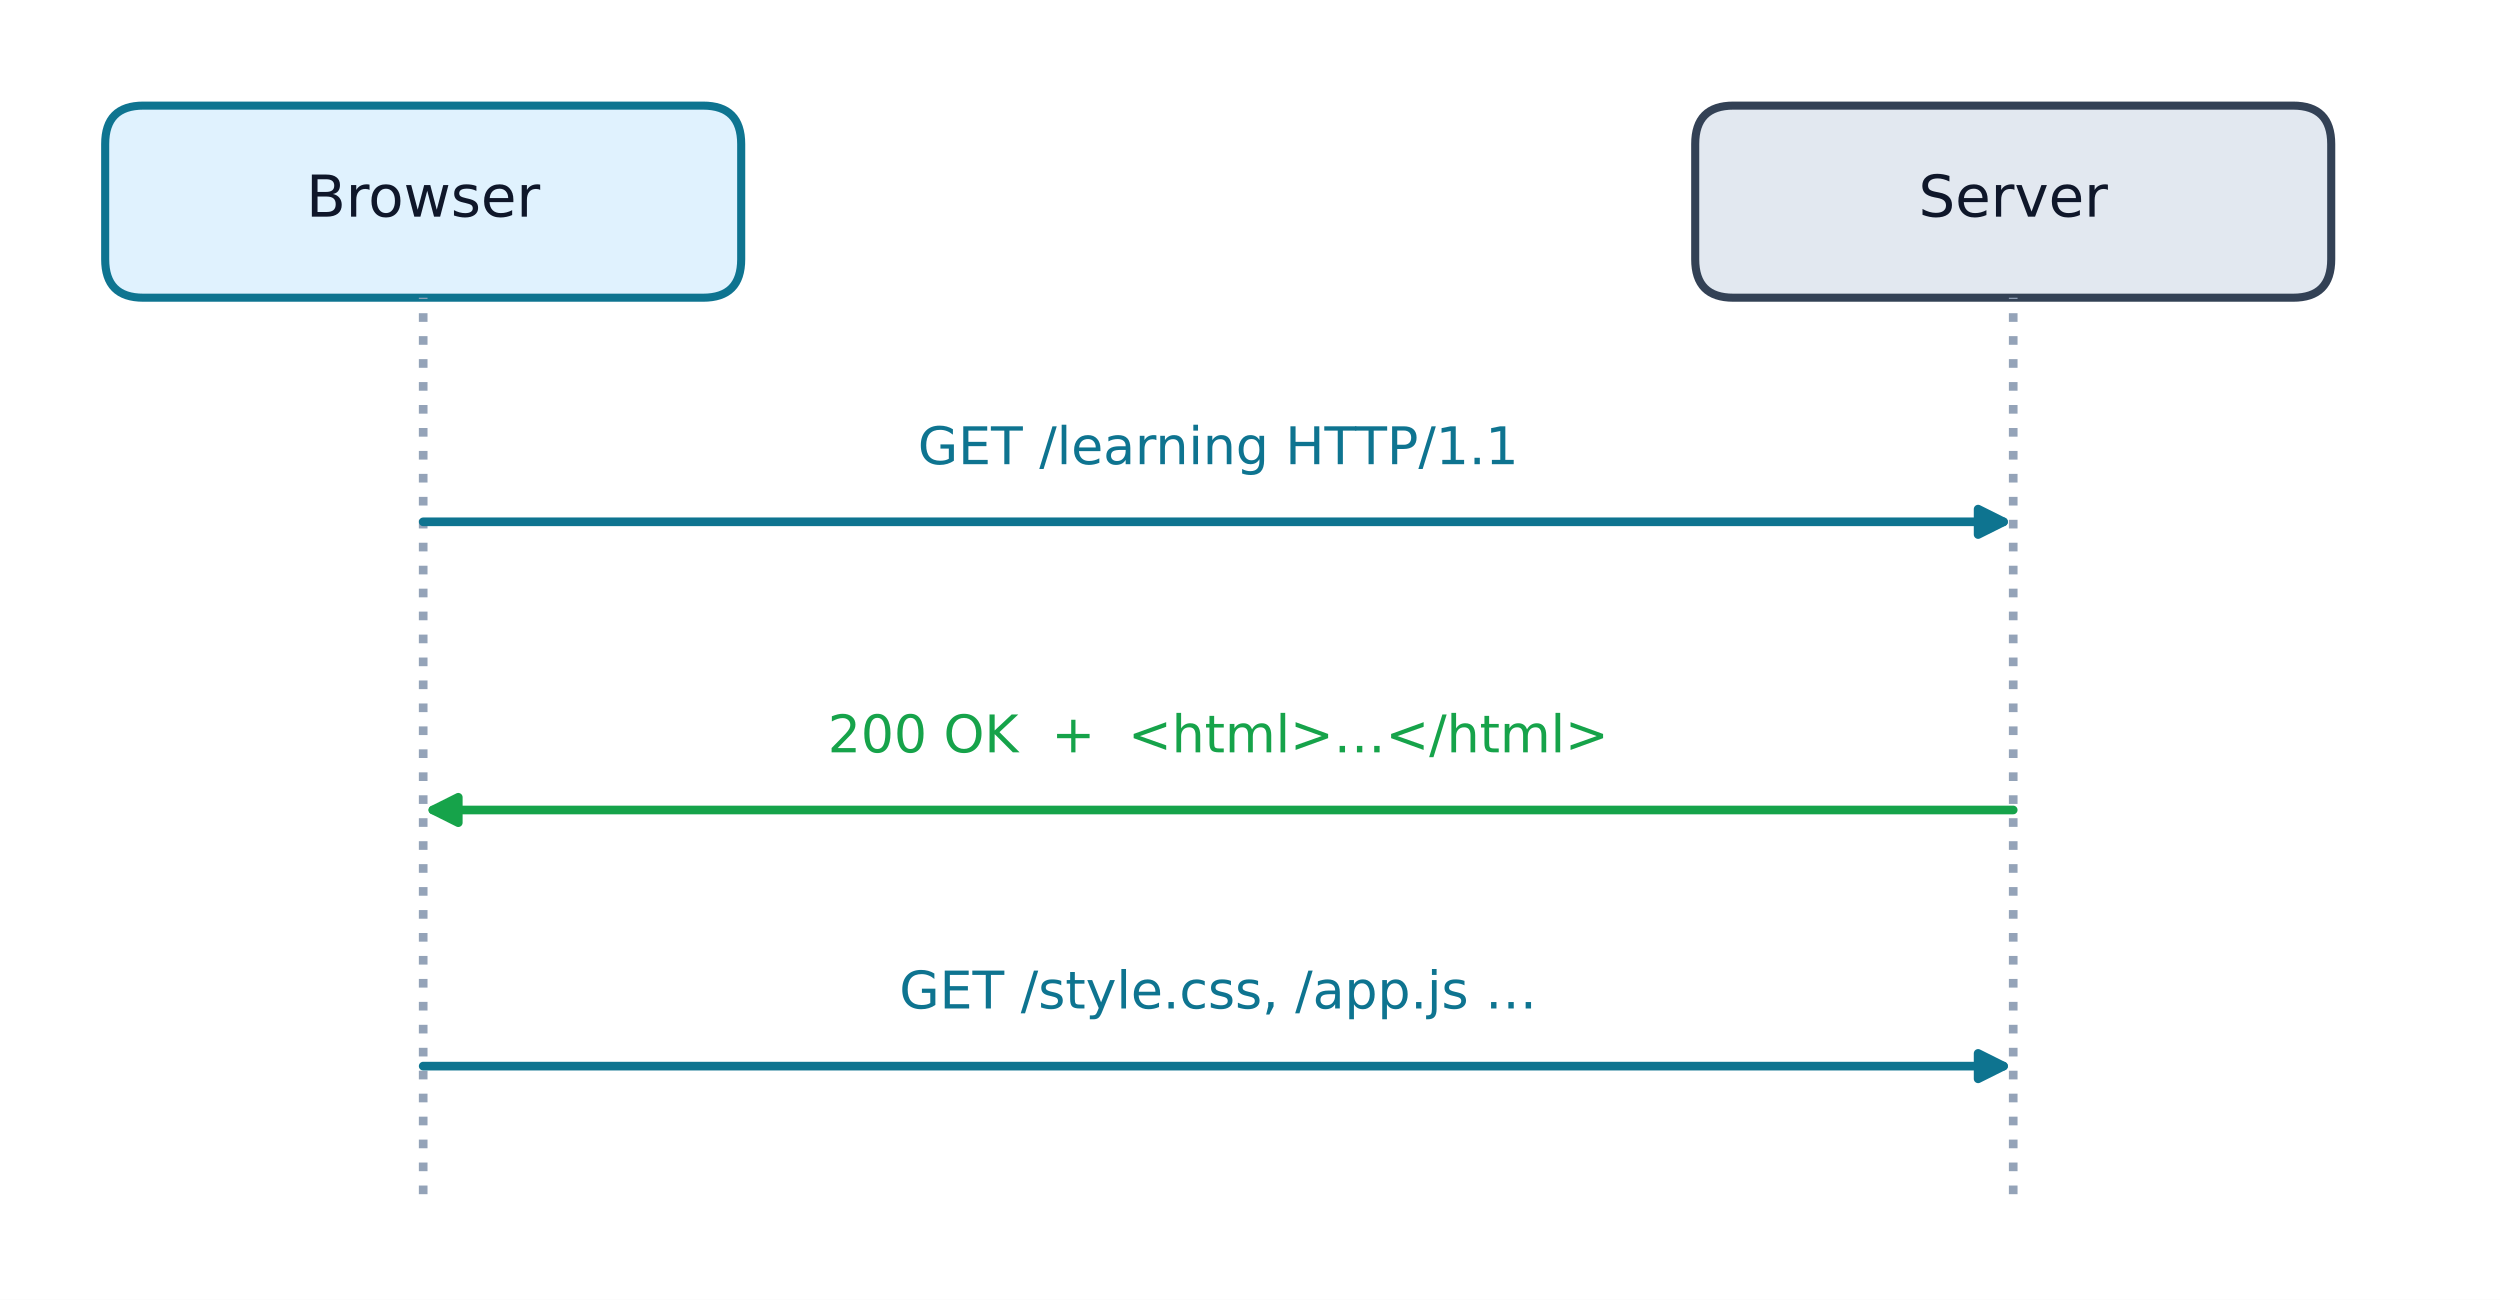
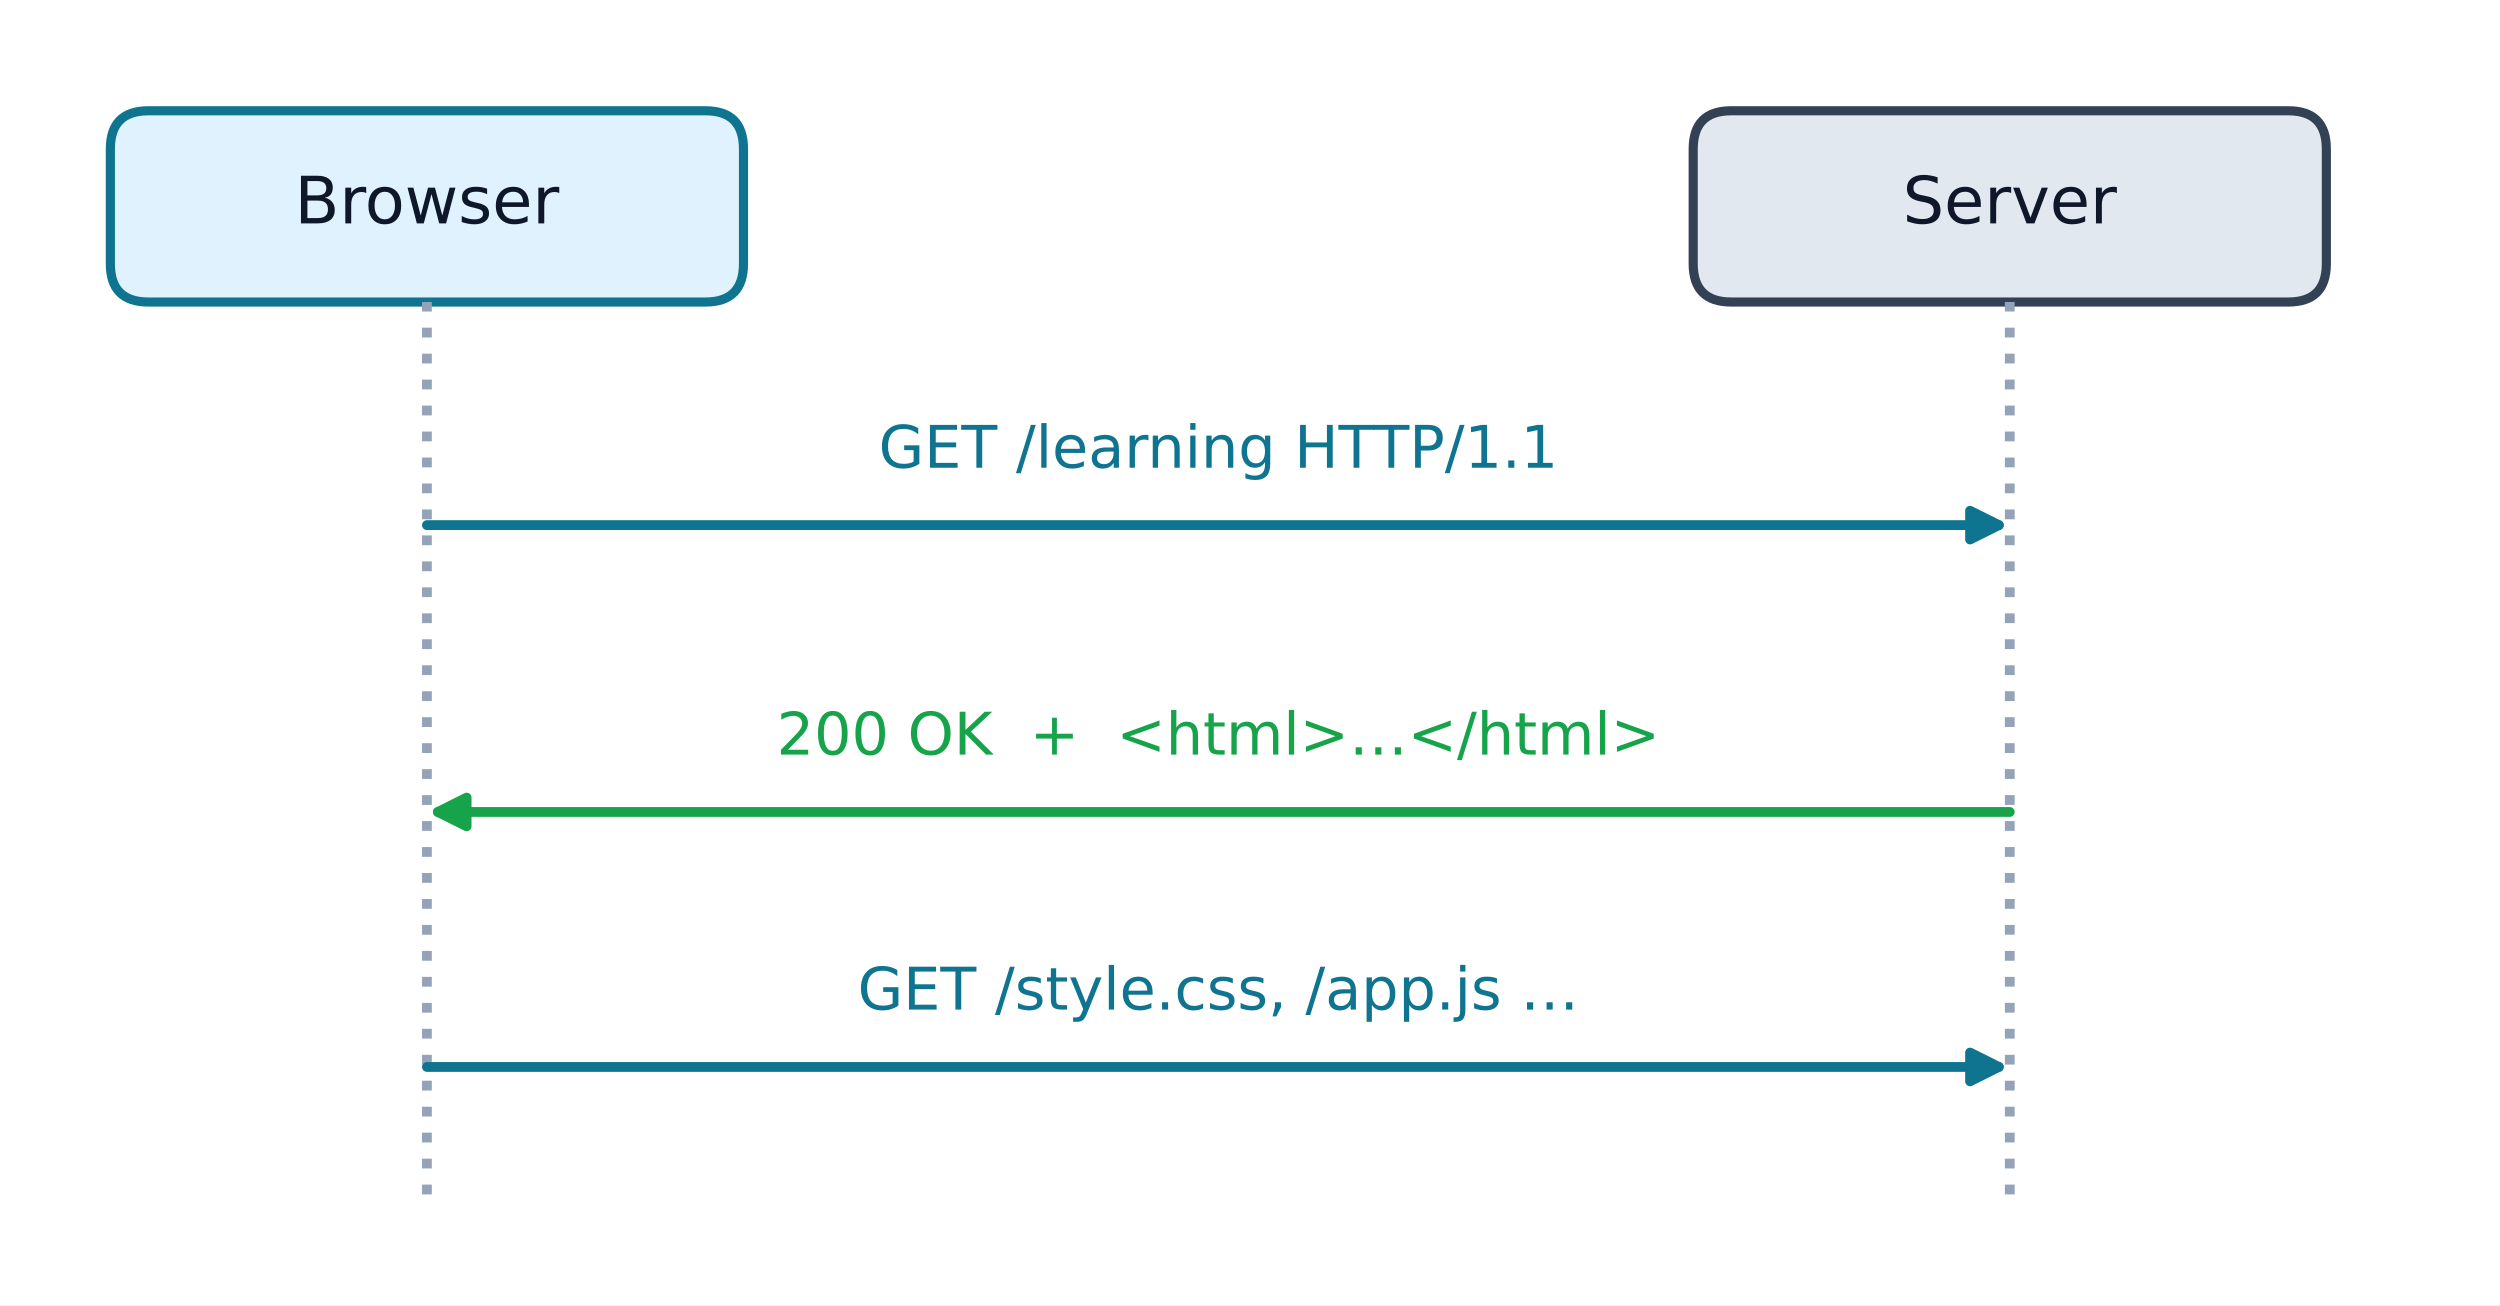
- <svg xmlns="http://www.w3.org/2000/svg" xmlns:xlink="http://www.w3.org/1999/xlink" width="432.9pt" height="225.072pt" viewBox="0 0 432.9 225.072" version="1.1">
+ <svg xmlns="http://www.w3.org/2000/svg" xmlns:xlink="http://www.w3.org/1999/xlink" width="382.68pt" height="199.791pt" viewBox="0 0 382.68 199.791" version="1.1">
  <defs>
    <style type="text/css">*{stroke-linejoin: round; stroke-linecap: butt}</style>
  </defs>
  <g id="figure_1">
    <g id="patch_1">
-       <path d="M 0 225.072  L 432.9 225.072  L 432.9 -0  L 0 -0  z " style="fill: #ffffff" />
+       <path d="M 0 199.791  L 382.68 199.791  L 382.68 0  L 0 0  z " style="fill: #ffffff" />
    </g>
    <g id="axes_1">
      <g id="patch_2">
-         <path d="M 24.821 51.552  L 121.737 51.552  Q 128.345 51.552 128.345 44.899  L 128.345 24.941  Q 128.345 18.288 121.737 18.288  L 24.821 18.288  Q 18.213 18.288 18.213 24.941  L 18.213 44.899  Q 18.213 51.552 24.821 51.552  z " clip-path="url(#pc19ffa3fe1)" style="fill: #e0f2fe; stroke: #0e7490; stroke-width: 1.4; stroke-linejoin: miter" />
+         <path d="M 22.707 46.23  L 107.992 46.23  Q 113.807 46.23 113.807 40.375  L 113.807 22.812  Q 113.807 16.957 107.992 16.957  L 22.707 16.957  Q 16.892 16.957 16.892 22.812  L 16.892 40.375  Q 16.892 46.23 22.707 46.23  z " clip-path="url(#pfe3c8e9961)" style="fill: #e0f2fe; stroke: #0e7490; stroke-width: 1.4; stroke-linejoin: miter" />
      </g>
      <g id="patch_3">
-         <path d="M 300.15 51.552  L 397.066 51.552  Q 403.674 51.552 403.674 44.899  L 403.674 24.941  Q 403.674 18.288 397.066 18.288  L 300.15 18.288  Q 293.542 18.288 293.542 24.941  L 293.542 44.899  Q 293.542 51.552 300.15 51.552  z " clip-path="url(#pc19ffa3fe1)" style="fill: #e2e8f0; stroke: #334155; stroke-width: 1.4; stroke-linejoin: miter" />
+         <path d="M 264.996 46.23  L 350.282 46.23  Q 356.097 46.23 356.097 40.375  L 356.097 22.812  Q 356.097 16.957 350.282 16.957  L 264.996 16.957  Q 259.181 16.957 259.181 22.812  L 259.181 40.375  Q 259.181 46.23 264.996 46.23  z " clip-path="url(#pfe3c8e9961)" style="fill: #e2e8f0; stroke: #334155; stroke-width: 1.4; stroke-linejoin: miter" />
      </g>
      <g id="line2d_1">
-         <path d="M 73.279 206.784  L 73.279 51.552  " clip-path="url(#pc19ffa3fe1)" style="fill: none; stroke-dasharray: 1.5,2.475; stroke-dashoffset: 0; stroke: #94a3b8; stroke-width: 1.5" />
+         <path d="M 65.349 182.834  L 65.349 46.23  " clip-path="url(#pfe3c8e9961)" style="fill: none; stroke-dasharray: 1.5,2.475; stroke-dashoffset: 0; stroke: #94a3b8; stroke-width: 1.5" />
      </g>
      <g id="line2d_2">
-         <path d="M 348.608 206.784  L 348.608 51.552  " clip-path="url(#pc19ffa3fe1)" style="fill: none; stroke-dasharray: 1.5,2.475; stroke-dashoffset: 0; stroke: #94a3b8; stroke-width: 1.5" />
+         <path d="M 307.639 182.834  L 307.639 46.23  " clip-path="url(#pfe3c8e9961)" style="fill: none; stroke-dasharray: 1.5,2.475; stroke-dashoffset: 0; stroke: #94a3b8; stroke-width: 1.5" />
      </g>
      <g id="text_1">
-         <g style="fill: #0f172a" transform="translate(53.01801 37.51766) scale(0.1 -0.1)">
+         <g style="fill: #0f172a" transform="translate(45.08854 34.19126) scale(0.1 -0.1)">
          <defs>
            <path id="DejaVuSans-25" d="M 1259 2228  L 1259 519  L 2272 519  Q 2781 519 3026 730  Q 3272 941 3272 1375  Q 3272 1813 3026 2020  Q 2781 2228 2272 2228  L 1259 2228  z M 1259 4147  L 1259 2741  L 2194 2741  Q 2656 2741 2882 2914  Q 3109 3088 3109 3444  Q 3109 3797 2882 3972  Q 2656 4147 2194 4147  L 1259 4147  z M 628 4666  L 2241 4666  Q 2963 4666 3353 4366  Q 3744 4066 3744 3513  Q 3744 3084 3544 2831  Q 3344 2578 2956 2516  Q 3422 2416 3680 2098  Q 3938 1781 3938 1306  Q 3938 681 3513 340  Q 3088 0 2303 0  L 628 0  L 628 4666  z " transform="scale(0.015625)" />
            <path id="DejaVuSans-55" d="M 2631 2963  Q 2534 3019 2420 3045  Q 2306 3072 2169 3072  Q 1681 3072 1420 2755  Q 1159 2438 1159 1844  L 1159 0  L 581 0  L 581 3500  L 1159 3500  L 1159 2956  Q 1341 3275 1631 3429  Q 1922 3584 2338 3584  Q 2397 3584 2469 3576  Q 2541 3569 2628 3553  L 2631 2963  z " transform="scale(0.015625)" />
            <path id="DejaVuSans-52" d="M 1959 3097  Q 1497 3097 1228 2736  Q 959 2375 959 1747  Q 959 1119 1226 758  Q 1494 397 1959 397  Q 2419 397 2687 759  Q 2956 1122 2956 1747  Q 2956 2369 2687 2733  Q 2419 3097 1959 3097  z M 1959 3584  Q 2709 3584 3137 3096  Q 3566 2609 3566 1747  Q 3566 888 3137 398  Q 2709 -91 1959 -91  Q 1206 -91 779 398  Q 353 888 353 1747  Q 353 2609 779 3096  Q 1206 3584 1959 3584  z " transform="scale(0.015625)" />
            <path id="DejaVuSans-5a" d="M 269 3500  L 844 3500  L 1563 769  L 2278 3500  L 2956 3500  L 3675 769  L 4391 3500  L 4966 3500  L 4050 0  L 3372 0  L 2619 2869  L 1863 0  L 1184 0  L 269 3500  z " transform="scale(0.015625)" />
            <path id="DejaVuSans-56" d="M 2834 3397  L 2834 2853  Q 2591 2978 2328 3040  Q 2066 3103 1784 3103  Q 1356 3103 1142 2972  Q 928 2841 928 2578  Q 928 2378 1081 2264  Q 1234 2150 1697 2047  L 1894 2003  Q 2506 1872 2764 1633  Q 3022 1394 3022 966  Q 3022 478 2636 193  Q 2250 -91 1575 -91  Q 1294 -91 989 -36  Q 684 19 347 128  L 347 722  Q 666 556 975 473  Q 1284 391 1588 391  Q 1994 391 2212 530  Q 2431 669 2431 922  Q 2431 1156 2273 1281  Q 2116 1406 1581 1522  L 1381 1569  Q 847 1681 609 1914  Q 372 2147 372 2553  Q 372 3047 722 3315  Q 1072 3584 1716 3584  Q 2034 3584 2315 3537  Q 2597 3491 2834 3397  z " transform="scale(0.015625)" />
            <path id="DejaVuSans-48" d="M 3597 1894  L 3597 1613  L 953 1613  Q 991 1019 1311 708  Q 1631 397 2203 397  Q 2534 397 2845 478  Q 3156 559 3463 722  L 3463 178  Q 3153 47 2828 -22  Q 2503 -91 2169 -91  Q 1331 -91 842 396  Q 353 884 353 1716  Q 353 2575 817 3079  Q 1281 3584 2069 3584  Q 2775 3584 3186 3129  Q 3597 2675 3597 1894  z M 3022 2063  Q 3016 2534 2758 2815  Q 2500 3097 2075 3097  Q 1594 3097 1305 2825  Q 1016 2553 972 2059  L 3022 2063  z " transform="scale(0.015625)" />
          </defs>
          <use xlink:href="#DejaVuSans-25" />
          <use xlink:href="#DejaVuSans-55" transform="translate(68.60938 0)" />
          <use xlink:href="#DejaVuSans-52" transform="translate(107.5156 0)" />
          <use xlink:href="#DejaVuSans-5a" transform="translate(168.7031 0)" />
          <use xlink:href="#DejaVuSans-56" transform="translate(250.4844 0)" />
          <use xlink:href="#DejaVuSans-48" transform="translate(302.5781 0)" />
          <use xlink:href="#DejaVuSans-55" transform="translate(364.1094 0)" />
        </g>
      </g>
      <g id="text_2">
-         <g style="fill: #0f172a" transform="translate(332.2102 37.51766) scale(0.1 -0.1)">
+         <g style="fill: #0f172a" transform="translate(291.2413 34.19126) scale(0.1 -0.1)">
          <defs>
            <path id="DejaVuSans-36" d="M 3425 4513  L 3425 3897  Q 3066 4069 2747 4153  Q 2428 4238 2131 4238  Q 1616 4238 1336 4038  Q 1056 3838 1056 3469  Q 1056 3159 1242 3001  Q 1428 2844 1947 2747  L 2328 2669  Q 3034 2534 3370 2195  Q 3706 1856 3706 1288  Q 3706 609 3251 259  Q 2797 -91 1919 -91  Q 1588 -91 1214 -16  Q 841 59 441 206  L 441 856  Q 825 641 1194 531  Q 1563 422 1919 422  Q 2459 422 2753 634  Q 3047 847 3047 1241  Q 3047 1584 2836 1778  Q 2625 1972 2144 2069  L 1759 2144  Q 1053 2284 737 2584  Q 422 2884 422 3419  Q 422 4038 858 4394  Q 1294 4750 2059 4750  Q 2388 4750 2728 4690  Q 3069 4631 3425 4513  z " transform="scale(0.015625)" />
            <path id="DejaVuSans-59" d="M 191 3500  L 800 3500  L 1894 563  L 2988 3500  L 3597 3500  L 2284 0  L 1503 0  L 191 3500  z " transform="scale(0.015625)" />
          </defs>
          <use xlink:href="#DejaVuSans-36" />
          <use xlink:href="#DejaVuSans-48" transform="translate(63.48438 0)" />
          <use xlink:href="#DejaVuSans-55" transform="translate(125.0156 0)" />
          <use xlink:href="#DejaVuSans-59" transform="translate(166.125 0)" />
          <use xlink:href="#DejaVuSans-48" transform="translate(225.3125 0)" />
          <use xlink:href="#DejaVuSans-55" transform="translate(286.8438 0)" />
        </g>
      </g>
      <g id="patch_4">
-         <path d="M 73.279 90.36  Q 210.943 90.36 346.931 90.36  " style="fill: none; stroke: #0e7490; stroke-width: 1.5; stroke-linecap: round" />
-         <path d="M 342.531 88.16  L 346.931 90.36  L 342.531 92.56  z " style="fill: #0e7490; stroke: #0e7490; stroke-width: 1.5; stroke-linecap: round" />
+         <path d="M 65.349 80.381  Q 186.494 80.381 305.962 80.381  " style="fill: none; stroke: #0e7490; stroke-width: 1.5; stroke-linecap: round" />
+         <path d="M 301.562 78.181  L 305.962 80.381  L 301.562 82.581  z " style="fill: #0e7490; stroke: #0e7490; stroke-width: 1.5; stroke-linecap: round" />
      </g>
      <g id="text_3">
-         <g style="fill: #0e7490" transform="translate(158.9417 80.3808) scale(0.09 -0.09)">
+         <g style="fill: #0e7490" transform="translate(134.4925 71.5991) scale(0.09 -0.09)">
          <defs>
            <path id="DejaVuSans-2a" d="M 3809 666  L 3809 1919  L 2778 1919  L 2778 2438  L 4434 2438  L 4434 434  Q 4069 175 3628 42  Q 3188 -91 2688 -91  Q 1594 -91 976 548  Q 359 1188 359 2328  Q 359 3472 976 4111  Q 1594 4750 2688 4750  Q 3144 4750 3555 4637  Q 3966 4525 4313 4306  L 4313 3634  Q 3963 3931 3569 4081  Q 3175 4231 2741 4231  Q 1884 4231 1454 3753  Q 1025 3275 1025 2328  Q 1025 1384 1454 906  Q 1884 428 2741 428  Q 3075 428 3337 486  Q 3600 544 3809 666  z " transform="scale(0.015625)" />
            <path id="DejaVuSans-28" d="M 628 4666  L 3578 4666  L 3578 4134  L 1259 4134  L 1259 2753  L 3481 2753  L 3481 2222  L 1259 2222  L 1259 531  L 3634 531  L 3634 0  L 628 0  L 628 4666  z " transform="scale(0.015625)" />
            <path id="DejaVuSans-37" d="M -19 4666  L 3928 4666  L 3928 4134  L 2272 4134  L 2272 0  L 1638 0  L 1638 4134  L -19 4134  L -19 4666  z " transform="scale(0.015625)" />
            <path id="DejaVuSans-3" transform="scale(0.015625)" />
            <path id="DejaVuSans-12" d="M 1625 4666  L 2156 4666  L 531 -594  L 0 -594  L 1625 4666  z " transform="scale(0.015625)" />
            <path id="DejaVuSans-4f" d="M 603 4863  L 1178 4863  L 1178 0  L 603 0  L 603 4863  z " transform="scale(0.015625)" />
            <path id="DejaVuSans-44" d="M 2194 1759  Q 1497 1759 1228 1600  Q 959 1441 959 1056  Q 959 750 1161 570  Q 1363 391 1709 391  Q 2188 391 2477 730  Q 2766 1069 2766 1631  L 2766 1759  L 2194 1759  z M 3341 1997  L 3341 0  L 2766 0  L 2766 531  Q 2569 213 2275 61  Q 1981 -91 1556 -91  Q 1019 -91 701 211  Q 384 513 384 1019  Q 384 1609 779 1909  Q 1175 2209 1959 2209  L 2766 2209  L 2766 2266  Q 2766 2663 2505 2880  Q 2244 3097 1772 3097  Q 1472 3097 1187 3025  Q 903 2953 641 2809  L 641 3341  Q 956 3463 1253 3523  Q 1550 3584 1831 3584  Q 2591 3584 2966 3190  Q 3341 2797 3341 1997  z " transform="scale(0.015625)" />
            <path id="DejaVuSans-51" d="M 3513 2113  L 3513 0  L 2938 0  L 2938 2094  Q 2938 2591 2744 2837  Q 2550 3084 2163 3084  Q 1697 3084 1428 2787  Q 1159 2491 1159 1978  L 1159 0  L 581 0  L 581 3500  L 1159 3500  L 1159 2956  Q 1366 3272 1645 3428  Q 1925 3584 2291 3584  Q 2894 3584 3203 3211  Q 3513 2838 3513 2113  z " transform="scale(0.015625)" />
            <path id="DejaVuSans-4c" d="M 603 3500  L 1178 3500  L 1178 0  L 603 0  L 603 3500  z M 603 4863  L 1178 4863  L 1178 4134  L 603 4134  L 603 4863  z " transform="scale(0.015625)" />
            <path id="DejaVuSans-4a" d="M 2906 1791  Q 2906 2416 2648 2759  Q 2391 3103 1925 3103  Q 1463 3103 1205 2759  Q 947 2416 947 1791  Q 947 1169 1205 825  Q 1463 481 1925 481  Q 2391 481 2648 825  Q 2906 1169 2906 1791  z M 3481 434  Q 3481 -459 3084 -895  Q 2688 -1331 1869 -1331  Q 1566 -1331 1297 -1286  Q 1028 -1241 775 -1147  L 775 -588  Q 1028 -725 1275 -790  Q 1522 -856 1778 -856  Q 2344 -856 2625 -561  Q 2906 -266 2906 331  L 2906 616  Q 2728 306 2450 153  Q 2172 0 1784 0  Q 1141 0 747 490  Q 353 981 353 1791  Q 353 2603 747 3093  Q 1141 3584 1784 3584  Q 2172 3584 2450 3431  Q 2728 3278 2906 2969  L 2906 3500  L 3481 3500  L 3481 434  z " transform="scale(0.015625)" />
            <path id="DejaVuSans-2b" d="M 628 4666  L 1259 4666  L 1259 2753  L 3553 2753  L 3553 4666  L 4184 4666  L 4184 0  L 3553 0  L 3553 2222  L 1259 2222  L 1259 0  L 628 0  L 628 4666  z " transform="scale(0.015625)" />
            <path id="DejaVuSans-33" d="M 1259 4147  L 1259 2394  L 2053 2394  Q 2494 2394 2734 2622  Q 2975 2850 2975 3272  Q 2975 3691 2734 3919  Q 2494 4147 2053 4147  L 1259 4147  z M 628 4666  L 2053 4666  Q 2838 4666 3239 4311  Q 3641 3956 3641 3272  Q 3641 2581 3239 2228  Q 2838 1875 2053 1875  L 1259 1875  L 1259 0  L 628 0  L 628 4666  z " transform="scale(0.015625)" />
            <path id="DejaVuSans-14" d="M 794 531  L 1825 531  L 1825 4091  L 703 3866  L 703 4441  L 1819 4666  L 2450 4666  L 2450 531  L 3481 531  L 3481 0  L 794 0  L 794 531  z " transform="scale(0.015625)" />
            <path id="DejaVuSans-11" d="M 684 794  L 1344 794  L 1344 0  L 684 0  L 684 794  z " transform="scale(0.015625)" />
          </defs>
          <use xlink:href="#DejaVuSans-2a" />
          <use xlink:href="#DejaVuSans-28" transform="translate(77.48438 0)" />
          <use xlink:href="#DejaVuSans-37" transform="translate(140.6719 0)" />
          <use xlink:href="#DejaVuSans-3" transform="translate(201.75 0)" />
          <use xlink:href="#DejaVuSans-12" transform="translate(233.5312 0)" />
          <use xlink:href="#DejaVuSans-4f" transform="translate(267.2188 0)" />
          <use xlink:href="#DejaVuSans-48" transform="translate(295 0)" />
          <use xlink:href="#DejaVuSans-44" transform="translate(356.5312 0)" />
          <use xlink:href="#DejaVuSans-55" transform="translate(417.8125 0)" />
          <use xlink:href="#DejaVuSans-51" transform="translate(457.1719 0)" />
          <use xlink:href="#DejaVuSans-4c" transform="translate(520.5469 0)" />
          <use xlink:href="#DejaVuSans-51" transform="translate(548.3281 0)" />
          <use xlink:href="#DejaVuSans-4a" transform="translate(611.7031 0)" />
          <use xlink:href="#DejaVuSans-3" transform="translate(675.1875 0)" />
          <use xlink:href="#DejaVuSans-2b" transform="translate(706.9688 0)" />
          <use xlink:href="#DejaVuSans-37" transform="translate(782.1719 0)" />
          <use xlink:href="#DejaVuSans-37" transform="translate(841.5 0)" />
          <use xlink:href="#DejaVuSans-33" transform="translate(902.5781 0)" />
          <use xlink:href="#DejaVuSans-12" transform="translate(962.875 0)" />
          <use xlink:href="#DejaVuSans-14" transform="translate(996.5625 0)" />
          <use xlink:href="#DejaVuSans-11" transform="translate(1060.188 0)" />
          <use xlink:href="#DejaVuSans-14" transform="translate(1091.969 0)" />
        </g>
      </g>
      <g id="patch_5">
-         <path d="M 348.608 140.256  Q 210.943 140.256 74.956 140.256  " style="fill: none; stroke: #16a34a; stroke-width: 1.5; stroke-linecap: round" />
-         <path d="M 79.356 142.456  L 74.956 140.256  L 79.356 138.056  z " style="fill: #16a34a; stroke: #16a34a; stroke-width: 1.5; stroke-linecap: round" />
+         <path d="M 307.639 124.289  Q 186.494 124.289 67.027 124.289  " style="fill: none; stroke: #16a34a; stroke-width: 1.5; stroke-linecap: round" />
+         <path d="M 71.427 126.489  L 67.027 124.289  L 71.427 122.089  z " style="fill: #16a34a; stroke: #16a34a; stroke-width: 1.5; stroke-linecap: round" />
      </g>
      <g id="text_4">
-         <g style="fill: #16a34a" transform="translate(143.3408 130.2768) scale(0.09 -0.09)">
+         <g style="fill: #16a34a" transform="translate(118.8916 115.5076) scale(0.09 -0.09)">
          <defs>
            <path id="DejaVuSans-15" d="M 1228 531  L 3431 531  L 3431 0  L 469 0  L 469 531  Q 828 903 1448 1529  Q 2069 2156 2228 2338  Q 2531 2678 2651 2914  Q 2772 3150 2772 3378  Q 2772 3750 2511 3984  Q 2250 4219 1831 4219  Q 1534 4219 1204 4116  Q 875 4013 500 3803  L 500 4441  Q 881 4594 1212 4672  Q 1544 4750 1819 4750  Q 2544 4750 2975 4387  Q 3406 4025 3406 3419  Q 3406 3131 3298 2873  Q 3191 2616 2906 2266  Q 2828 2175 2409 1742  Q 1991 1309 1228 531  z " transform="scale(0.015625)" />
            <path id="DejaVuSans-13" d="M 2034 4250  Q 1547 4250 1301 3770  Q 1056 3291 1056 2328  Q 1056 1369 1301 889  Q 1547 409 2034 409  Q 2525 409 2770 889  Q 3016 1369 3016 2328  Q 3016 3291 2770 3770  Q 2525 4250 2034 4250  z M 2034 4750  Q 2819 4750 3233 4129  Q 3647 3509 3647 2328  Q 3647 1150 3233 529  Q 2819 -91 2034 -91  Q 1250 -91 836 529  Q 422 1150 422 2328  Q 422 3509 836 4129  Q 1250 4750 2034 4750  z " transform="scale(0.015625)" />
            <path id="DejaVuSans-32" d="M 2522 4238  Q 1834 4238 1429 3725  Q 1025 3213 1025 2328  Q 1025 1447 1429 934  Q 1834 422 2522 422  Q 3209 422 3611 934  Q 4013 1447 4013 2328  Q 4013 3213 3611 3725  Q 3209 4238 2522 4238  z M 2522 4750  Q 3503 4750 4090 4092  Q 4678 3434 4678 2328  Q 4678 1225 4090 567  Q 3503 -91 2522 -91  Q 1538 -91 948 565  Q 359 1222 359 2328  Q 359 3434 948 4092  Q 1538 4750 2522 4750  z " transform="scale(0.015625)" />
            <path id="DejaVuSans-2e" d="M 628 4666  L 1259 4666  L 1259 2694  L 3353 4666  L 4166 4666  L 1850 2491  L 4331 0  L 3500 0  L 1259 2247  L 1259 0  L 628 0  L 628 4666  z " transform="scale(0.015625)" />
            <path id="DejaVuSans-e" d="M 2944 4013  L 2944 2272  L 4684 2272  L 4684 1741  L 2944 1741  L 2944 0  L 2419 0  L 2419 1741  L 678 1741  L 678 2272  L 2419 2272  L 2419 4013  L 2944 4013  z " transform="scale(0.015625)" />
            <path id="DejaVuSans-1f" d="M 4684 3150  L 1459 2003  L 4684 863  L 4684 294  L 678 1747  L 678 2266  L 4684 3719  L 4684 3150  z " transform="scale(0.015625)" />
            <path id="DejaVuSans-4b" d="M 3513 2113  L 3513 0  L 2938 0  L 2938 2094  Q 2938 2591 2744 2837  Q 2550 3084 2163 3084  Q 1697 3084 1428 2787  Q 1159 2491 1159 1978  L 1159 0  L 581 0  L 581 4863  L 1159 4863  L 1159 2956  Q 1366 3272 1645 3428  Q 1925 3584 2291 3584  Q 2894 3584 3203 3211  Q 3513 2838 3513 2113  z " transform="scale(0.015625)" />
            <path id="DejaVuSans-57" d="M 1172 4494  L 1172 3500  L 2356 3500  L 2356 3053  L 1172 3053  L 1172 1153  Q 1172 725 1289 603  Q 1406 481 1766 481  L 2356 481  L 2356 0  L 1766 0  Q 1100 0 847 248  Q 594 497 594 1153  L 594 3053  L 172 3053  L 172 3500  L 594 3500  L 594 4494  L 1172 4494  z " transform="scale(0.015625)" />
            <path id="DejaVuSans-50" d="M 3328 2828  Q 3544 3216 3844 3400  Q 4144 3584 4550 3584  Q 5097 3584 5394 3201  Q 5691 2819 5691 2113  L 5691 0  L 5113 0  L 5113 2094  Q 5113 2597 4934 2840  Q 4756 3084 4391 3084  Q 3944 3084 3684 2787  Q 3425 2491 3425 1978  L 3425 0  L 2847 0  L 2847 2094  Q 2847 2600 2669 2842  Q 2491 3084 2119 3084  Q 1678 3084 1418 2786  Q 1159 2488 1159 1978  L 1159 0  L 581 0  L 581 3500  L 1159 3500  L 1159 2956  Q 1356 3278 1631 3431  Q 1906 3584 2284 3584  Q 2666 3584 2933 3390  Q 3200 3197 3328 2828  z " transform="scale(0.015625)" />
            <path id="DejaVuSans-21" d="M 678 3150  L 678 3719  L 4684 2266  L 4684 1747  L 678 294  L 678 863  L 3897 2003  L 678 3150  z " transform="scale(0.015625)" />
            <path id="DejaVuSans-b08" d="M 2869 794  L 3531 794  L 3531 0  L 2869 0  L 2869 794  z M 4997 794  L 5663 794  L 5663 0  L 4997 0  L 4997 794  z M 738 794  L 1403 794  L 1403 0  L 738 0  L 738 794  z " transform="scale(0.015625)" />
          </defs>
          <use xlink:href="#DejaVuSans-15" />
          <use xlink:href="#DejaVuSans-13" transform="translate(63.625 0)" />
          <use xlink:href="#DejaVuSans-13" transform="translate(127.25 0)" />
          <use xlink:href="#DejaVuSans-3" transform="translate(190.875 0)" />
          <use xlink:href="#DejaVuSans-32" transform="translate(222.6562 0)" />
          <use xlink:href="#DejaVuSans-2e" transform="translate(301.375 0)" />
          <use xlink:href="#DejaVuSans-3" transform="translate(366.9531 0)" />
          <use xlink:href="#DejaVuSans-3" transform="translate(398.7344 0)" />
          <use xlink:href="#DejaVuSans-e" transform="translate(430.5156 0)" />
          <use xlink:href="#DejaVuSans-3" transform="translate(514.3125 0)" />
          <use xlink:href="#DejaVuSans-3" transform="translate(546.0938 0)" />
          <use xlink:href="#DejaVuSans-1f" transform="translate(577.875 0)" />
          <use xlink:href="#DejaVuSans-4b" transform="translate(661.6719 0)" />
          <use xlink:href="#DejaVuSans-57" transform="translate(725.0469 0)" />
          <use xlink:href="#DejaVuSans-50" transform="translate(764.25 0)" />
          <use xlink:href="#DejaVuSans-4f" transform="translate(861.6562 0)" />
          <use xlink:href="#DejaVuSans-21" transform="translate(889.4375 0)" />
          <use xlink:href="#DejaVuSans-b08" transform="translate(973.2344 0)" />
          <use xlink:href="#DejaVuSans-1f" transform="translate(1073.234 0)" />
          <use xlink:href="#DejaVuSans-12" transform="translate(1157.031 0)" />
          <use xlink:href="#DejaVuSans-4b" transform="translate(1190.719 0)" />
          <use xlink:href="#DejaVuSans-57" transform="translate(1254.094 0)" />
          <use xlink:href="#DejaVuSans-50" transform="translate(1293.297 0)" />
          <use xlink:href="#DejaVuSans-4f" transform="translate(1390.703 0)" />
          <use xlink:href="#DejaVuSans-21" transform="translate(1418.484 0)" />
        </g>
      </g>
      <g id="patch_6">
-         <path d="M 73.279 184.608  Q 210.943 184.608 346.931 184.608  " style="fill: none; stroke: #0e7490; stroke-width: 1.5; stroke-linecap: round" />
-         <path d="M 342.531 182.408  L 346.931 184.608  L 342.531 186.808  z " style="fill: #0e7490; stroke: #0e7490; stroke-width: 1.5; stroke-linecap: round" />
+         <path d="M 65.349 163.319  Q 186.494 163.319 305.962 163.319  " style="fill: none; stroke: #0e7490; stroke-width: 1.5; stroke-linecap: round" />
+         <path d="M 301.562 161.119  L 305.962 163.319  L 301.562 165.519  z " style="fill: #0e7490; stroke: #0e7490; stroke-width: 1.5; stroke-linecap: round" />
      </g>
      <g id="text_5">
-         <g style="fill: #0e7490" transform="translate(155.7326 174.6288) scale(0.09 -0.09)">
+         <g style="fill: #0e7490" transform="translate(131.2834 154.5373) scale(0.09 -0.09)">
          <defs>
            <path id="DejaVuSans-5c" d="M 2059 -325  Q 1816 -950 1584 -1140  Q 1353 -1331 966 -1331  L 506 -1331  L 506 -850  L 844 -850  Q 1081 -850 1212 -737  Q 1344 -625 1503 -206  L 1606 56  L 191 3500  L 800 3500  L 1894 763  L 2988 3500  L 3597 3500  L 2059 -325  z " transform="scale(0.015625)" />
            <path id="DejaVuSans-46" d="M 3122 3366  L 3122 2828  Q 2878 2963 2633 3030  Q 2388 3097 2138 3097  Q 1578 3097 1268 2742  Q 959 2388 959 1747  Q 959 1106 1268 751  Q 1578 397 2138 397  Q 2388 397 2633 464  Q 2878 531 3122 666  L 3122 134  Q 2881 22 2623 -34  Q 2366 -91 2075 -91  Q 1284 -91 818 406  Q 353 903 353 1747  Q 353 2603 823 3093  Q 1294 3584 2113 3584  Q 2378 3584 2631 3529  Q 2884 3475 3122 3366  z " transform="scale(0.015625)" />
            <path id="DejaVuSans-f" d="M 750 794  L 1409 794  L 1409 256  L 897 -744  L 494 -744  L 750 256  L 750 794  z " transform="scale(0.015625)" />
            <path id="DejaVuSans-53" d="M 1159 525  L 1159 -1331  L 581 -1331  L 581 3500  L 1159 3500  L 1159 2969  Q 1341 3281 1617 3432  Q 1894 3584 2278 3584  Q 2916 3584 3314 3078  Q 3713 2572 3713 1747  Q 3713 922 3314 415  Q 2916 -91 2278 -91  Q 1894 -91 1617 61  Q 1341 213 1159 525  z M 3116 1747  Q 3116 2381 2855 2742  Q 2594 3103 2138 3103  Q 1681 3103 1420 2742  Q 1159 2381 1159 1747  Q 1159 1113 1420 752  Q 1681 391 2138 391  Q 2594 391 2855 752  Q 3116 1113 3116 1747  z " transform="scale(0.015625)" />
            <path id="DejaVuSans-4d" d="M 603 3500  L 1178 3500  L 1178 -63  Q 1178 -731 923 -1031  Q 669 -1331 103 -1331  L -116 -1331  L -116 -844  L 38 -844  Q 366 -844 484 -692  Q 603 -541 603 -63  L 603 3500  z M 603 4863  L 1178 4863  L 1178 4134  L 603 4134  L 603 4863  z " transform="scale(0.015625)" />
          </defs>
          <use xlink:href="#DejaVuSans-2a" />
          <use xlink:href="#DejaVuSans-28" transform="translate(77.48438 0)" />
          <use xlink:href="#DejaVuSans-37" transform="translate(140.6719 0)" />
          <use xlink:href="#DejaVuSans-3" transform="translate(201.75 0)" />
          <use xlink:href="#DejaVuSans-12" transform="translate(233.5312 0)" />
          <use xlink:href="#DejaVuSans-56" transform="translate(267.2188 0)" />
          <use xlink:href="#DejaVuSans-57" transform="translate(319.3125 0)" />
          <use xlink:href="#DejaVuSans-5c" transform="translate(358.5156 0)" />
          <use xlink:href="#DejaVuSans-4f" transform="translate(417.7031 0)" />
          <use xlink:href="#DejaVuSans-48" transform="translate(445.4844 0)" />
          <use xlink:href="#DejaVuSans-11" transform="translate(507.0156 0)" />
          <use xlink:href="#DejaVuSans-46" transform="translate(538.7969 0)" />
          <use xlink:href="#DejaVuSans-56" transform="translate(593.7812 0)" />
          <use xlink:href="#DejaVuSans-56" transform="translate(645.875 0)" />
          <use xlink:href="#DejaVuSans-f" transform="translate(697.9688 0)" />
          <use xlink:href="#DejaVuSans-3" transform="translate(729.75 0)" />
          <use xlink:href="#DejaVuSans-12" transform="translate(761.5312 0)" />
          <use xlink:href="#DejaVuSans-44" transform="translate(795.2188 0)" />
          <use xlink:href="#DejaVuSans-53" transform="translate(856.5 0)" />
          <use xlink:href="#DejaVuSans-53" transform="translate(919.9844 0)" />
          <use xlink:href="#DejaVuSans-11" transform="translate(983.4688 0)" />
          <use xlink:href="#DejaVuSans-4d" transform="translate(1015.25 0)" />
          <use xlink:href="#DejaVuSans-56" transform="translate(1043.031 0)" />
          <use xlink:href="#DejaVuSans-3" transform="translate(1095.125 0)" />
          <use xlink:href="#DejaVuSans-b08" transform="translate(1126.906 0)" />
        </g>
      </g>
    </g>
  </g>
  <defs>
-     <clipPath id="pc19ffa3fe1">
-       <rect x="7.2" y="7.2" width="418.5" height="210.672" />
+     <clipPath id="pfe3c8e9961">
+       <rect x="7.2" y="7.2" width="368.28" height="185.391" />
    </clipPath>
  </defs>
</svg>
